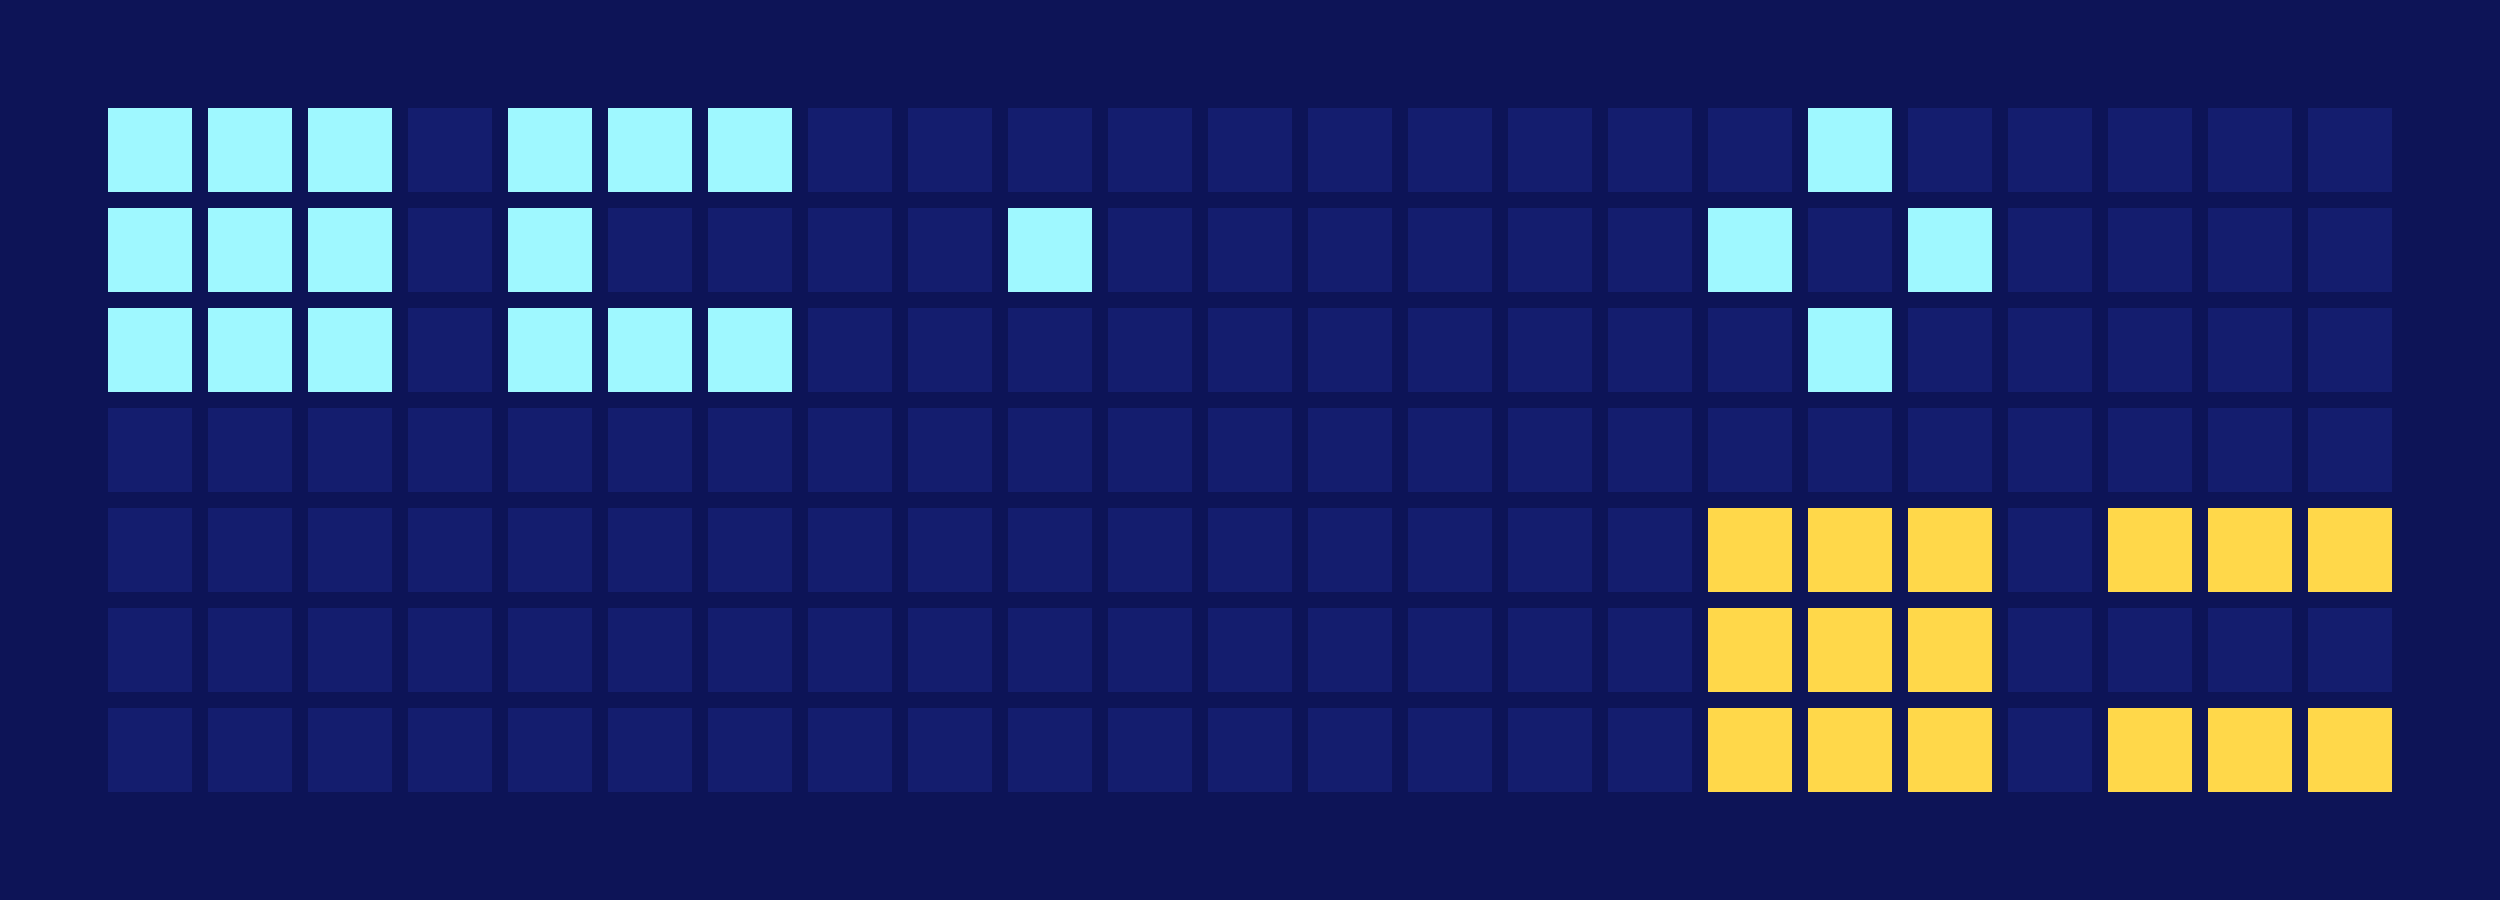
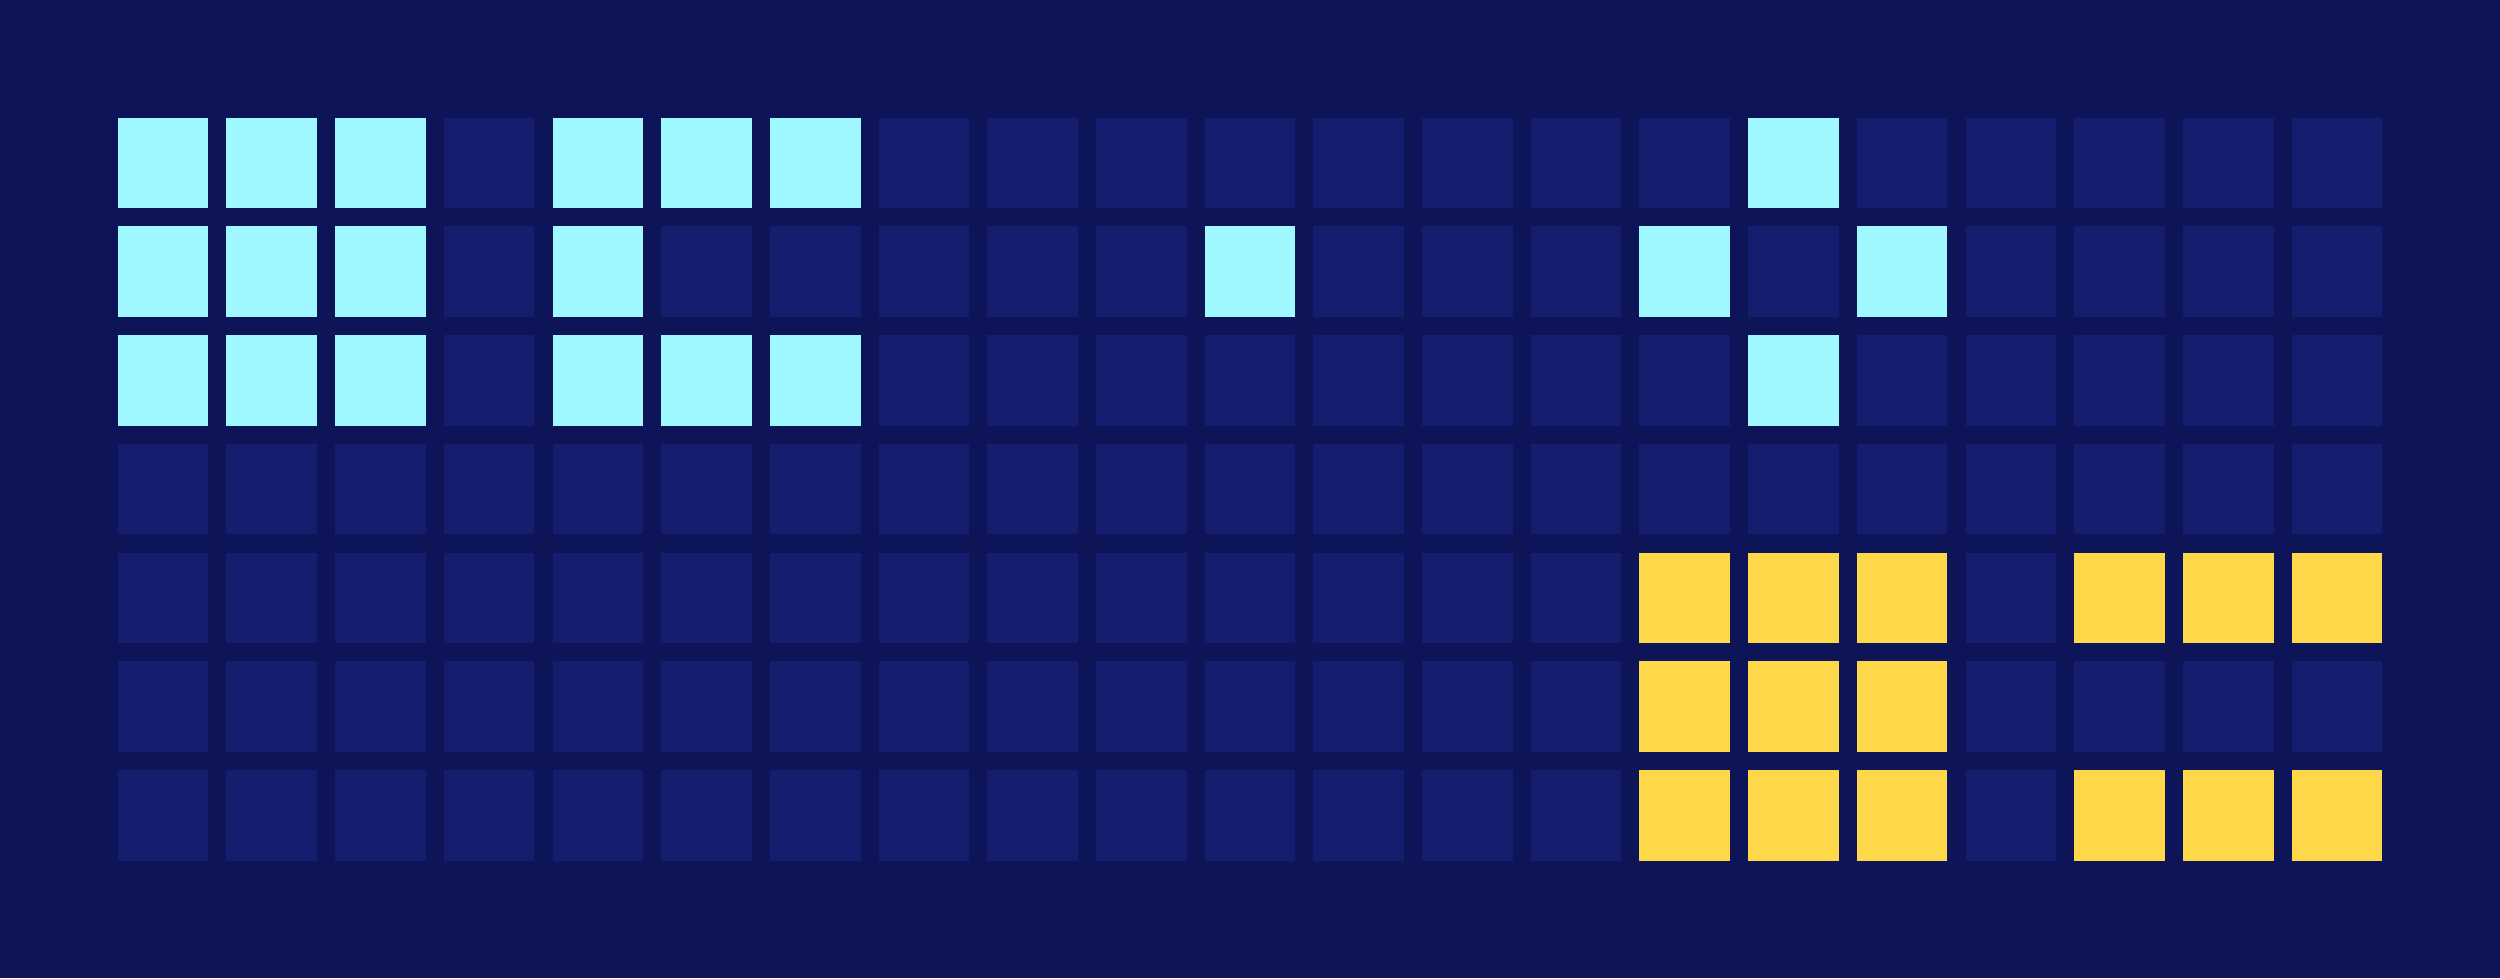
- <svg xmlns="http://www.w3.org/2000/svg" viewBox="0 0 300 108" width="300" height="108" shape-rendering="crispEdges">
+ <svg xmlns="http://www.w3.org/2000/svg" viewBox="0 0 276 108" width="276" height="108" shape-rendering="crispEdges">
  <rect width="100%" height="100%" fill="#0d1457" />
  <rect x="13" y="13" width="10" height="10" fill="#9ff8ff" />
  <rect x="25" y="13" width="10" height="10" fill="#9ff8ff" />
  <rect x="37" y="13" width="10" height="10" fill="#9ff8ff" />
  <rect x="49" y="13" width="10" height="10" fill="#141d6e" />
  <rect x="61" y="13" width="10" height="10" fill="#9ff8ff" />
  <rect x="73" y="13" width="10" height="10" fill="#9ff8ff" />
  <rect x="85" y="13" width="10" height="10" fill="#9ff8ff" />
  <rect x="97" y="13" width="10" height="10" fill="#141d6e" />
  <rect x="109" y="13" width="10" height="10" fill="#141d6e" />
  <rect x="121" y="13" width="10" height="10" fill="#141d6e" />
  <rect x="133" y="13" width="10" height="10" fill="#141d6e" />
  <rect x="145" y="13" width="10" height="10" fill="#141d6e" />
  <rect x="157" y="13" width="10" height="10" fill="#141d6e" />
  <rect x="169" y="13" width="10" height="10" fill="#141d6e" />
  <rect x="181" y="13" width="10" height="10" fill="#141d6e" />
-   <rect x="193" y="13" width="10" height="10" fill="#141d6e" />
+   <rect x="193" y="13" width="10" height="10" fill="#9ff8ff" />
  <rect x="205" y="13" width="10" height="10" fill="#141d6e" />
-   <rect x="217" y="13" width="10" height="10" fill="#9ff8ff" />
+   <rect x="217" y="13" width="10" height="10" fill="#141d6e" />
  <rect x="229" y="13" width="10" height="10" fill="#141d6e" />
  <rect x="241" y="13" width="10" height="10" fill="#141d6e" />
  <rect x="253" y="13" width="10" height="10" fill="#141d6e" />
-   <rect x="265" y="13" width="10" height="10" fill="#141d6e" />
-   <rect x="277" y="13" width="10" height="10" fill="#141d6e" />
  <rect x="13" y="25" width="10" height="10" fill="#9ff8ff" />
  <rect x="25" y="25" width="10" height="10" fill="#9ff8ff" />
  <rect x="37" y="25" width="10" height="10" fill="#9ff8ff" />
  <rect x="49" y="25" width="10" height="10" fill="#141d6e" />
  <rect x="61" y="25" width="10" height="10" fill="#9ff8ff" />
  <rect x="73" y="25" width="10" height="10" fill="#141d6e" />
  <rect x="85" y="25" width="10" height="10" fill="#141d6e" />
  <rect x="97" y="25" width="10" height="10" fill="#141d6e" />
  <rect x="109" y="25" width="10" height="10" fill="#141d6e" />
-   <rect x="121" y="25" width="10" height="10" fill="#9ff8ff" />
-   <rect x="133" y="25" width="10" height="10" fill="#141d6e" />
+   <rect x="121" y="25" width="10" height="10" fill="#141d6e" />
+   <rect x="133" y="25" width="10" height="10" fill="#9ff8ff" />
  <rect x="145" y="25" width="10" height="10" fill="#141d6e" />
  <rect x="157" y="25" width="10" height="10" fill="#141d6e" />
  <rect x="169" y="25" width="10" height="10" fill="#141d6e" />
-   <rect x="181" y="25" width="10" height="10" fill="#141d6e" />
+   <rect x="181" y="25" width="10" height="10" fill="#9ff8ff" />
  <rect x="193" y="25" width="10" height="10" fill="#141d6e" />
  <rect x="205" y="25" width="10" height="10" fill="#9ff8ff" />
  <rect x="217" y="25" width="10" height="10" fill="#141d6e" />
-   <rect x="229" y="25" width="10" height="10" fill="#9ff8ff" />
+   <rect x="229" y="25" width="10" height="10" fill="#141d6e" />
  <rect x="241" y="25" width="10" height="10" fill="#141d6e" />
  <rect x="253" y="25" width="10" height="10" fill="#141d6e" />
-   <rect x="265" y="25" width="10" height="10" fill="#141d6e" />
-   <rect x="277" y="25" width="10" height="10" fill="#141d6e" />
  <rect x="13" y="37" width="10" height="10" fill="#9ff8ff" />
  <rect x="25" y="37" width="10" height="10" fill="#9ff8ff" />
  <rect x="37" y="37" width="10" height="10" fill="#9ff8ff" />
  <rect x="49" y="37" width="10" height="10" fill="#141d6e" />
  <rect x="61" y="37" width="10" height="10" fill="#9ff8ff" />
  <rect x="73" y="37" width="10" height="10" fill="#9ff8ff" />
  <rect x="85" y="37" width="10" height="10" fill="#9ff8ff" />
  <rect x="97" y="37" width="10" height="10" fill="#141d6e" />
  <rect x="109" y="37" width="10" height="10" fill="#141d6e" />
  <rect x="121" y="37" width="10" height="10" fill="#141d6e" />
  <rect x="133" y="37" width="10" height="10" fill="#141d6e" />
  <rect x="145" y="37" width="10" height="10" fill="#141d6e" />
  <rect x="157" y="37" width="10" height="10" fill="#141d6e" />
  <rect x="169" y="37" width="10" height="10" fill="#141d6e" />
  <rect x="181" y="37" width="10" height="10" fill="#141d6e" />
-   <rect x="193" y="37" width="10" height="10" fill="#141d6e" />
+   <rect x="193" y="37" width="10" height="10" fill="#9ff8ff" />
  <rect x="205" y="37" width="10" height="10" fill="#141d6e" />
-   <rect x="217" y="37" width="10" height="10" fill="#9ff8ff" />
+   <rect x="217" y="37" width="10" height="10" fill="#141d6e" />
  <rect x="229" y="37" width="10" height="10" fill="#141d6e" />
  <rect x="241" y="37" width="10" height="10" fill="#141d6e" />
  <rect x="253" y="37" width="10" height="10" fill="#141d6e" />
-   <rect x="265" y="37" width="10" height="10" fill="#141d6e" />
-   <rect x="277" y="37" width="10" height="10" fill="#141d6e" />
  <rect x="13" y="49" width="10" height="10" fill="#141d6e" />
  <rect x="25" y="49" width="10" height="10" fill="#141d6e" />
  <rect x="37" y="49" width="10" height="10" fill="#141d6e" />
  <rect x="49" y="49" width="10" height="10" fill="#141d6e" />
  <rect x="61" y="49" width="10" height="10" fill="#141d6e" />
  <rect x="73" y="49" width="10" height="10" fill="#141d6e" />
  <rect x="85" y="49" width="10" height="10" fill="#141d6e" />
  <rect x="97" y="49" width="10" height="10" fill="#141d6e" />
  <rect x="109" y="49" width="10" height="10" fill="#141d6e" />
  <rect x="121" y="49" width="10" height="10" fill="#141d6e" />
  <rect x="133" y="49" width="10" height="10" fill="#141d6e" />
  <rect x="145" y="49" width="10" height="10" fill="#141d6e" />
  <rect x="157" y="49" width="10" height="10" fill="#141d6e" />
  <rect x="169" y="49" width="10" height="10" fill="#141d6e" />
  <rect x="181" y="49" width="10" height="10" fill="#141d6e" />
  <rect x="193" y="49" width="10" height="10" fill="#141d6e" />
  <rect x="205" y="49" width="10" height="10" fill="#141d6e" />
  <rect x="217" y="49" width="10" height="10" fill="#141d6e" />
  <rect x="229" y="49" width="10" height="10" fill="#141d6e" />
  <rect x="241" y="49" width="10" height="10" fill="#141d6e" />
  <rect x="253" y="49" width="10" height="10" fill="#141d6e" />
-   <rect x="265" y="49" width="10" height="10" fill="#141d6e" />
-   <rect x="277" y="49" width="10" height="10" fill="#141d6e" />
  <rect x="13" y="61" width="10" height="10" fill="#141d6e" />
  <rect x="25" y="61" width="10" height="10" fill="#141d6e" />
  <rect x="37" y="61" width="10" height="10" fill="#141d6e" />
  <rect x="49" y="61" width="10" height="10" fill="#141d6e" />
  <rect x="61" y="61" width="10" height="10" fill="#141d6e" />
  <rect x="73" y="61" width="10" height="10" fill="#141d6e" />
  <rect x="85" y="61" width="10" height="10" fill="#141d6e" />
  <rect x="97" y="61" width="10" height="10" fill="#141d6e" />
  <rect x="109" y="61" width="10" height="10" fill="#141d6e" />
  <rect x="121" y="61" width="10" height="10" fill="#141d6e" />
  <rect x="133" y="61" width="10" height="10" fill="#141d6e" />
  <rect x="145" y="61" width="10" height="10" fill="#141d6e" />
  <rect x="157" y="61" width="10" height="10" fill="#141d6e" />
  <rect x="169" y="61" width="10" height="10" fill="#141d6e" />
-   <rect x="181" y="61" width="10" height="10" fill="#141d6e" />
-   <rect x="193" y="61" width="10" height="10" fill="#141d6e" />
+   <rect x="181" y="61" width="10" height="10" fill="#ffd84a" />
+   <rect x="193" y="61" width="10" height="10" fill="#ffd84a" />
  <rect x="205" y="61" width="10" height="10" fill="#ffd84a" />
-   <rect x="217" y="61" width="10" height="10" fill="#ffd84a" />
+   <rect x="217" y="61" width="10" height="10" fill="#141d6e" />
  <rect x="229" y="61" width="10" height="10" fill="#ffd84a" />
-   <rect x="241" y="61" width="10" height="10" fill="#141d6e" />
+   <rect x="241" y="61" width="10" height="10" fill="#ffd84a" />
  <rect x="253" y="61" width="10" height="10" fill="#ffd84a" />
-   <rect x="265" y="61" width="10" height="10" fill="#ffd84a" />
-   <rect x="277" y="61" width="10" height="10" fill="#ffd84a" />
  <rect x="13" y="73" width="10" height="10" fill="#141d6e" />
  <rect x="25" y="73" width="10" height="10" fill="#141d6e" />
  <rect x="37" y="73" width="10" height="10" fill="#141d6e" />
  <rect x="49" y="73" width="10" height="10" fill="#141d6e" />
  <rect x="61" y="73" width="10" height="10" fill="#141d6e" />
  <rect x="73" y="73" width="10" height="10" fill="#141d6e" />
  <rect x="85" y="73" width="10" height="10" fill="#141d6e" />
  <rect x="97" y="73" width="10" height="10" fill="#141d6e" />
  <rect x="109" y="73" width="10" height="10" fill="#141d6e" />
  <rect x="121" y="73" width="10" height="10" fill="#141d6e" />
  <rect x="133" y="73" width="10" height="10" fill="#141d6e" />
  <rect x="145" y="73" width="10" height="10" fill="#141d6e" />
  <rect x="157" y="73" width="10" height="10" fill="#141d6e" />
  <rect x="169" y="73" width="10" height="10" fill="#141d6e" />
-   <rect x="181" y="73" width="10" height="10" fill="#141d6e" />
-   <rect x="193" y="73" width="10" height="10" fill="#141d6e" />
+   <rect x="181" y="73" width="10" height="10" fill="#ffd84a" />
+   <rect x="193" y="73" width="10" height="10" fill="#ffd84a" />
  <rect x="205" y="73" width="10" height="10" fill="#ffd84a" />
-   <rect x="217" y="73" width="10" height="10" fill="#ffd84a" />
-   <rect x="229" y="73" width="10" height="10" fill="#ffd84a" />
+   <rect x="217" y="73" width="10" height="10" fill="#141d6e" />
+   <rect x="229" y="73" width="10" height="10" fill="#141d6e" />
  <rect x="241" y="73" width="10" height="10" fill="#141d6e" />
  <rect x="253" y="73" width="10" height="10" fill="#141d6e" />
-   <rect x="265" y="73" width="10" height="10" fill="#141d6e" />
-   <rect x="277" y="73" width="10" height="10" fill="#141d6e" />
  <rect x="13" y="85" width="10" height="10" fill="#141d6e" />
  <rect x="25" y="85" width="10" height="10" fill="#141d6e" />
  <rect x="37" y="85" width="10" height="10" fill="#141d6e" />
  <rect x="49" y="85" width="10" height="10" fill="#141d6e" />
  <rect x="61" y="85" width="10" height="10" fill="#141d6e" />
  <rect x="73" y="85" width="10" height="10" fill="#141d6e" />
  <rect x="85" y="85" width="10" height="10" fill="#141d6e" />
  <rect x="97" y="85" width="10" height="10" fill="#141d6e" />
  <rect x="109" y="85" width="10" height="10" fill="#141d6e" />
  <rect x="121" y="85" width="10" height="10" fill="#141d6e" />
  <rect x="133" y="85" width="10" height="10" fill="#141d6e" />
  <rect x="145" y="85" width="10" height="10" fill="#141d6e" />
  <rect x="157" y="85" width="10" height="10" fill="#141d6e" />
  <rect x="169" y="85" width="10" height="10" fill="#141d6e" />
-   <rect x="181" y="85" width="10" height="10" fill="#141d6e" />
-   <rect x="193" y="85" width="10" height="10" fill="#141d6e" />
+   <rect x="181" y="85" width="10" height="10" fill="#ffd84a" />
+   <rect x="193" y="85" width="10" height="10" fill="#ffd84a" />
  <rect x="205" y="85" width="10" height="10" fill="#ffd84a" />
-   <rect x="217" y="85" width="10" height="10" fill="#ffd84a" />
+   <rect x="217" y="85" width="10" height="10" fill="#141d6e" />
  <rect x="229" y="85" width="10" height="10" fill="#ffd84a" />
-   <rect x="241" y="85" width="10" height="10" fill="#141d6e" />
+   <rect x="241" y="85" width="10" height="10" fill="#ffd84a" />
  <rect x="253" y="85" width="10" height="10" fill="#ffd84a" />
-   <rect x="265" y="85" width="10" height="10" fill="#ffd84a" />
-   <rect x="277" y="85" width="10" height="10" fill="#ffd84a" />
</svg>
